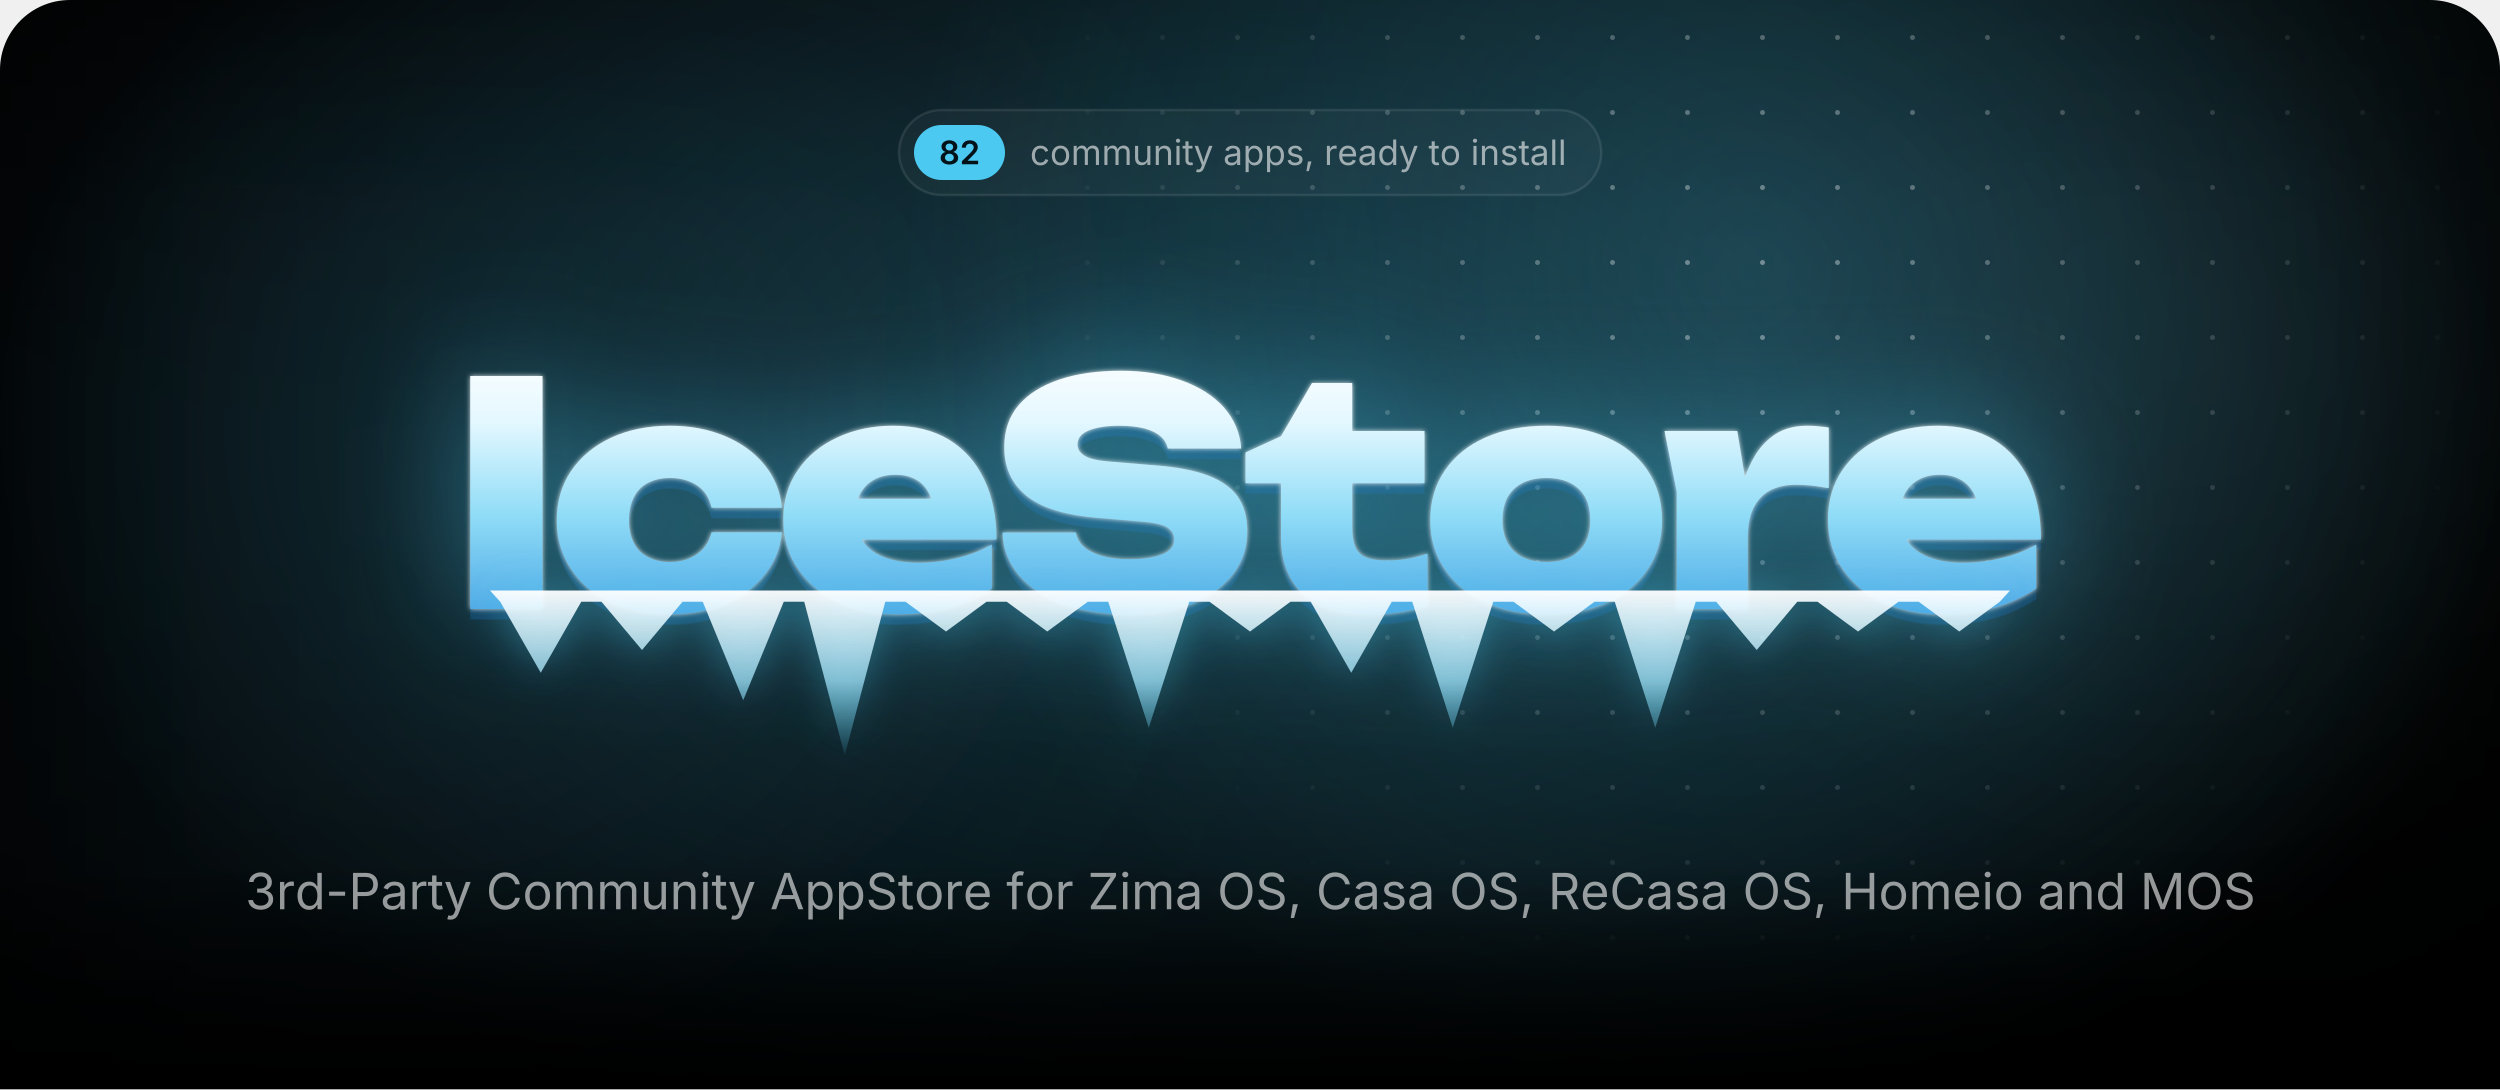
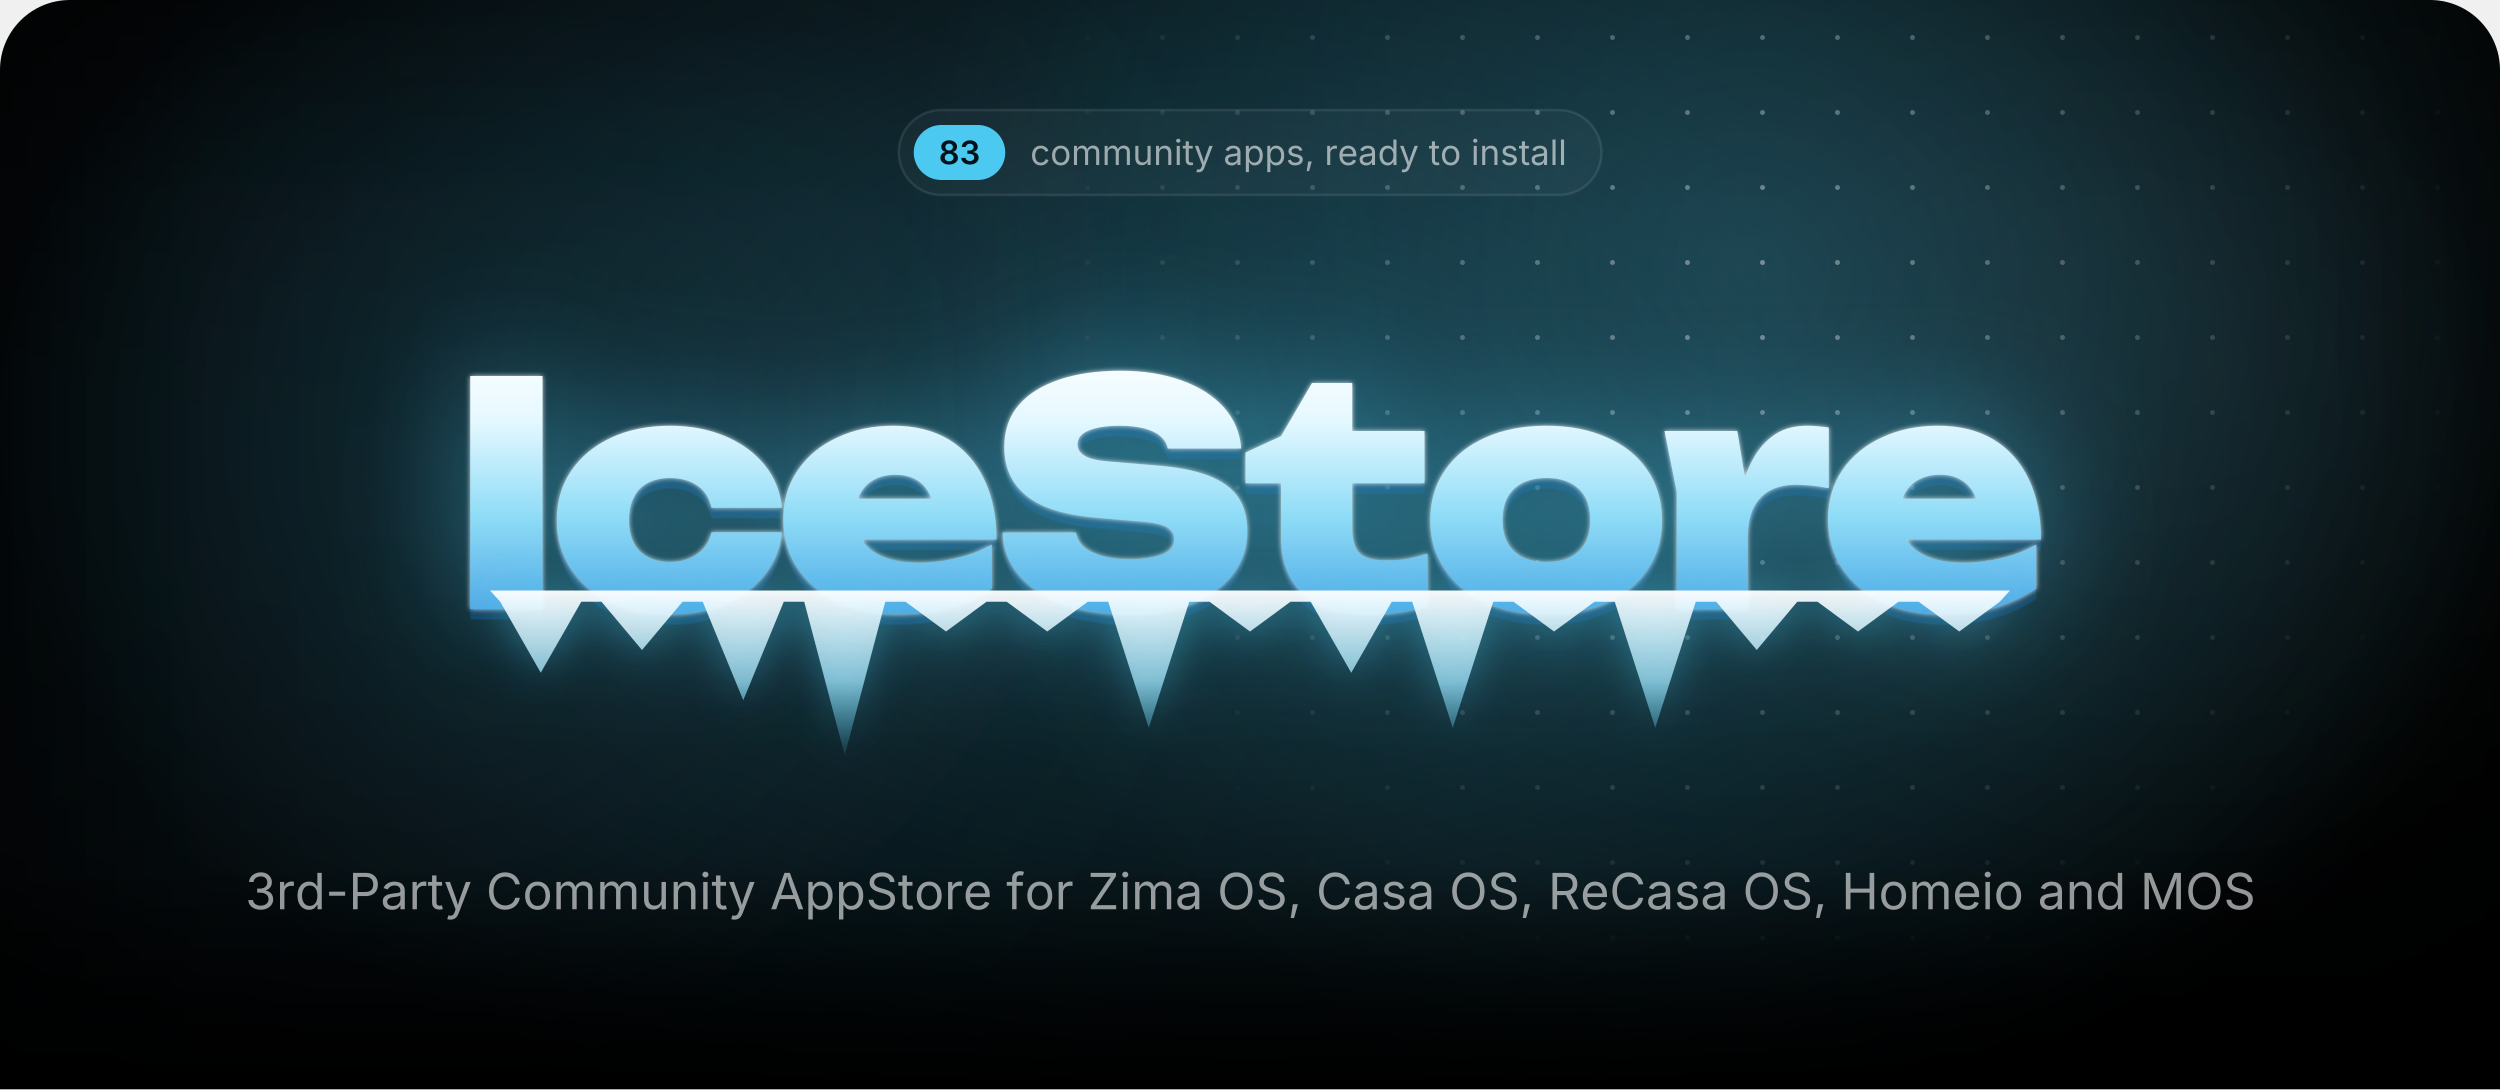
<svg xmlns="http://www.w3.org/2000/svg" width="1000" height="435.7" viewBox="0 0 1000 435.7">
  <style>.blob{transform-box:fill-box;transform-origin:center;animation:drift 22s ease-in-out infinite alternate}.blob+.blob{animation-duration:28s;animation-direction:alternate-reverse}@keyframes drift{to{transform:translate(180px,60px) scale(1.2)}}.spot{animation:spot 18s ease-in-out infinite alternate}@keyframes spot{to{transform:translate(-420px,40px)}}.gl{animation:gl 6s ease-in-out infinite}@keyframes gl{0%,35%{transform:translateX(0)}70%,100%{transform:translateX(1741px)}}.sp{transform-box:fill-box;transform-origin:center;opacity:0;animation:tw 3.2s ease-in-out infinite}@keyframes tw{0%,100%{opacity:0;transform:scale(.3) rotate(0)}50%{opacity:1;transform:scale(1) rotate(45deg)}}@media(prefers-reduced-motion:reduce){*{animation:none!important}}</style>
  <defs>
    <path id="semi.1351" d="M655 -20Q494 -20 369 34Q244 89 174 184Q103 278 103 399Q103 492 144 571Q185 650 256 703Q326 756 414 771V780Q299 806 228 898Q157 991 157 1111Q157 1226 222 1316Q286 1406 398 1458Q511 1510 655 1510Q798 1510 910 1458Q1023 1406 1088 1316Q1153 1226 1153 1111Q1153 991 1082 898Q1010 806 897 780V771Q984 756 1054 703Q1125 650 1166 571Q1208 492 1208 399Q1208 278 1137 184Q1066 89 941 34Q816 -20 655 -20ZM655 186Q739 186 801 215Q863 244 898 296Q932 349 932 418Q932 490 896 544Q860 599 798 631Q735 663 655 663Q575 663 512 632Q449 600 413 545Q377 490 377 418Q377 349 411 297Q445 245 508 216Q571 186 655 186ZM655 865Q724 865 777 893Q830 921 861 970Q892 1020 892 1085Q892 1150 862 1198Q832 1246 778 1273Q725 1300 655 1300Q584 1300 530 1273Q477 1246 448 1198Q418 1150 418 1085Q418 1020 448 970Q478 921 532 893Q586 865 655 865Z" />
-     <path id="semi.1343" d="M134 0V192L651 701Q724 776 774 834Q823 892 848 946Q874 1001 874 1065Q874 1135 842 1186Q809 1237 754 1264Q698 1292 627 1292Q552 1292 496 1262Q441 1232 411 1176Q381 1121 381 1044H126Q126 1185 190 1290Q255 1395 368 1452Q482 1510 630 1510Q779 1510 892 1454Q1005 1398 1068 1300Q1131 1203 1131 1078Q1131 995 1100 916Q1069 837 989 738Q909 638 763 498L504 234V223H1153V0Z" />
+     <path id="semi.1345" d="M651 -20Q494 -20 372 34Q251 88 181 184Q111 279 107 404H376Q380 343 416 298Q453 253 514 228Q575 204 651 204Q731 204 792 232Q854 260 890 310Q925 361 925 427Q925 495 889 547Q853 599 786 628Q719 658 624 658H492V864H624Q702 864 761 892Q820 919 853 968Q886 1017 886 1082Q886 1145 858 1192Q829 1239 776 1266Q724 1292 654 1292Q585 1292 527 1268Q469 1243 433 1198Q397 1153 395 1089H138Q140 1214 210 1308Q279 1403 396 1456Q512 1510 656 1510Q805 1510 915 1454Q1025 1398 1086 1304Q1146 1211 1146 1098Q1146 972 1072 887Q998 802 877 775V763Q981 749 1053 702Q1125 654 1162 580Q1200 506 1200 413Q1200 288 1129 190Q1058 92 934 36Q811 -20 651 -20Z" />
    <path id="regular.586" d="M613 -24Q461 -24 346 48Q232 120 168 250Q104 380 104 552Q104 727 168 858Q232 988 346 1060Q461 1132 613 1132Q694 1132 766 1111Q838 1090 898 1050Q957 1011 1000 954Q1043 896 1066 823L893 774Q881 817 856 853Q831 889 796 916Q760 942 714 956Q668 971 613 971Q501 971 429 912Q357 854 322 759Q287 664 287 552Q287 442 322 348Q357 253 429 195Q501 137 613 137Q669 137 716 152Q763 167 800 194Q836 222 861 260Q886 298 898 343L1070 294Q1048 219 1004 160Q961 102 901 60Q841 19 768 -2Q695 -24 613 -24Z" />
    <path id="regular.790" d="M613 -24Q461 -24 346 48Q232 120 168 250Q104 380 104 552Q104 727 168 858Q232 988 346 1060Q461 1132 613 1132Q766 1132 881 1060Q996 988 1060 858Q1124 727 1124 552Q1124 380 1060 250Q996 120 881 48Q766 -24 613 -24ZM613 137Q726 137 799 195Q872 253 907 348Q942 442 942 552Q942 663 907 758Q872 854 799 912Q726 971 613 971Q501 971 429 912Q357 854 322 759Q287 664 287 552Q287 442 322 348Q357 253 429 195Q501 137 613 137Z" />
    <path id="regular.766" d="M158 0V1118H333L334 868H320Q343 959 392 1018Q442 1078 508 1108Q575 1138 647 1138Q769 1138 844 1063Q920 988 942 866H918Q938 950 991 1011Q1044 1072 1120 1105Q1195 1138 1284 1138Q1381 1138 1461 1096Q1541 1054 1588 969Q1636 884 1636 754V0H1456V749Q1456 870 1388 922Q1320 974 1230 974Q1155 974 1100 942Q1046 911 1016 856Q987 801 987 730V0H807V767Q807 860 745 917Q683 974 588 974Q523 974 466 944Q408 913 373 853Q338 793 338 704V0Z" />
    <path id="regular.915" d="M537 -14Q424 -14 338 32Q253 79 206 173Q158 267 158 408V1118H338V423Q338 294 406 221Q474 148 591 148Q671 148 734 183Q798 218 835 286Q872 353 872 448V1118H1053V0H879V271H903Q851 114 756 50Q660 -14 537 -14Z" />
    <path id="regular.773" d="M338 670V0H158V1118H331L332 847H307Q358 1002 452 1067Q547 1132 674 1132Q787 1132 872 1086Q957 1039 1004 946Q1052 852 1052 710V0H872V695Q872 824 804 897Q737 970 620 970Q540 970 476 935Q412 900 375 833Q338 766 338 670Z" />
    <path id="regular.689" d="M158 0V1118H338V0ZM249 1301Q198 1301 161 1336Q124 1371 124 1420Q124 1470 161 1504Q198 1539 249 1539Q301 1539 338 1504Q375 1470 375 1420Q375 1371 338 1336Q301 1301 249 1301Z" />
    <path id="regular.889" d="M598 1118V964H20V1118ZM188 1384H368V290Q368 215 398 180Q429 146 500 146Q517 146 544 150Q570 154 592 158L629 6Q601 -4 566 -9Q530 -14 495 -14Q350 -14 269 62Q188 139 188 276Z" />
    <path id="regular.998" d="M140 -405 186 -249 205 -254Q260 -268 305 -262Q350 -255 386 -217Q422 -179 449 -99L481 -6L54 1118H251L489 455Q527 351 553 249Q579 147 608 51H542Q571 147 598 250Q624 352 661 455L901 1118H1097L606 -167Q572 -256 524 -314Q477 -371 414 -398Q351 -426 272 -426Q224 -426 189 -419Q154 -412 140 -405Z" />
    <path id="regular.507" d="M471 -26Q365 -26 278 14Q192 54 141 131Q90 208 90 318Q90 414 128 474Q166 534 230 568Q293 603 370 620Q447 637 525 647Q625 660 688 667Q751 674 782 691Q812 708 812 749V755Q812 825 786 874Q760 922 708 948Q656 974 578 974Q498 974 441 949Q384 924 348 886Q313 849 295 810L122 867Q165 969 238 1026Q311 1084 399 1108Q487 1132 573 1132Q629 1132 700 1118Q772 1105 838 1065Q905 1025 948 946Q992 868 992 737V0H815V152H803Q784 113 742 72Q700 30 633 2Q566 -26 471 -26ZM502 133Q602 133 671 172Q740 211 776 274Q812 336 812 404V559Q801 546 764 536Q727 525 680 517Q632 509 588 504Q543 498 517 495Q452 487 396 468Q339 448 305 410Q271 373 271 309Q271 251 301 212Q331 173 383 153Q435 133 502 133Z" />
    <path id="regular.843" d="M158 -418V1118H332V939H352Q371 969 405 1014Q439 1060 503 1096Q567 1132 676 1132Q816 1132 922 1062Q1029 992 1090 862Q1150 733 1150 556Q1150 378 1090 248Q1030 118 924 47Q817 -24 677 -24Q571 -24 506 12Q441 49 406 96Q371 142 352 173H338V-418ZM650 137Q755 137 826 194Q896 250 932 346Q967 441 967 558Q967 674 932 768Q897 861 826 916Q756 971 650 971Q547 971 477 919Q407 867 372 774Q336 682 336 558Q336 434 372 339Q408 244 478 190Q549 137 650 137Z" />
    <path id="regular.871" d="M538 -24Q423 -24 334 10Q244 43 186 109Q128 175 108 271L279 312Q303 220 370 177Q436 134 536 134Q653 134 722 184Q792 234 792 303Q792 361 752 400Q711 438 628 457L442 501Q290 537 216 612Q142 688 142 806Q142 902 196 976Q250 1049 344 1090Q437 1132 556 1132Q671 1132 752 1098Q832 1063 882 1002Q933 942 958 863L795 821Q772 881 718 930Q665 979 557 979Q457 979 390 933Q324 887 324 817Q324 755 369 718Q414 680 512 657L681 617Q833 581 906 506Q979 430 979 315Q979 217 924 140Q868 64 768 20Q669 -24 538 -24Z" />
    <path id="regular.1501" d="M128 -359 216 208H422L266 -359Z" />
    <path id="regular.852" d="M158 0V1118H332V946H344Q375 1031 454 1082Q534 1134 634 1134Q654 1134 682 1133Q709 1132 725 1131V950Q717 952 685 956Q653 960 617 960Q537 960 474 926Q410 893 374 834Q338 776 338 700V0Z" />
    <path id="regular.614" d="M628 -24Q466 -24 348 48Q231 120 168 249Q104 378 104 550Q104 722 166 853Q228 984 342 1058Q455 1132 607 1132Q696 1132 782 1102Q869 1073 940 1008Q1010 942 1052 835Q1094 728 1094 573V498H226V650H997L913 594Q913 704 878 790Q844 875 776 924Q708 972 607 972Q506 972 434 922Q362 873 324 794Q286 714 286 623V522Q286 398 329 312Q372 225 450 180Q527 136 629 136Q695 136 749 155Q803 174 842 212Q881 251 902 308L1076 260Q1050 176 988 112Q926 48 834 12Q743 -24 628 -24Z" />
    <path id="regular.597" d="M577 -24Q438 -24 331 47Q224 118 164 248Q104 378 104 556Q104 733 164 862Q225 992 332 1062Q439 1132 578 1132Q687 1132 751 1096Q815 1060 850 1014Q884 969 902 939H916V1490H1096V0H922V173H902Q884 142 848 96Q813 49 748 12Q684 -24 577 -24ZM604 137Q706 137 776 190Q846 244 882 339Q918 434 918 558Q918 682 882 774Q847 867 777 919Q707 971 604 971Q498 971 428 916Q357 861 322 768Q287 674 287 558Q287 441 322 346Q358 250 429 194Q500 137 604 137Z" />
    <path id="regular.736" d="M338 1490V0H158V1490Z" />
    <path id="regular.1345" d="M635 -20Q489 -20 376 30Q263 80 196 169Q130 258 125 376H317Q323 305 366 254Q408 202 478 174Q547 147 632 147Q726 147 798 180Q871 212 913 271Q955 330 955 407Q955 488 914 550Q874 611 797 646Q720 681 609 681H488V846H609Q696 846 762 878Q829 909 866 966Q903 1023 903 1100Q903 1174 870 1229Q838 1284 778 1314Q718 1345 637 1345Q561 1345 494 1318Q428 1290 386 1239Q343 1188 340 1115H157Q161 1232 227 1321Q293 1410 402 1460Q510 1510 641 1510Q780 1510 880 1454Q981 1398 1035 1307Q1089 1216 1089 1110Q1089 984 1022 896Q956 808 842 774V762Q937 747 1004 698Q1072 649 1108 574Q1143 499 1143 405Q1143 283 1077 187Q1011 91 896 36Q781 -20 635 -20Z" />
    <path id="regular.1459" d="M798 719V553H144V719Z" />
    <path id="regular.375" d="M180 0V1490H690Q864 1490 976 1426Q1089 1363 1144 1256Q1198 1149 1198 1016Q1198 883 1144 775Q1089 667 977 603Q865 539 691 539H330V706H682Q800 706 872 746Q944 787 976 858Q1009 928 1009 1016Q1009 1104 976 1174Q944 1243 872 1283Q799 1323 680 1323H370V0Z" />
    <path id="regular.73" d="M783 -20Q592 -20 442 72Q293 165 208 336Q122 508 122 744Q122 981 208 1152Q293 1324 442 1417Q592 1510 783 1510Q896 1510 996 1477Q1097 1444 1177 1380Q1257 1317 1310 1226Q1364 1136 1384 1021H1194Q1178 1098 1140 1156Q1101 1214 1046 1254Q990 1294 923 1314Q856 1334 783 1334Q649 1334 541 1266Q433 1198 370 1066Q307 935 307 744Q307 554 370 422Q434 291 542 224Q650 156 783 156Q856 156 923 176Q990 197 1046 236Q1101 276 1140 334Q1178 393 1194 469H1384Q1365 355 1312 265Q1258 175 1178 111Q1098 47 998 14Q897 -20 783 -20Z" />
    <path id="regular.2" d="M52 0 593 1490H813L1361 0H1161L845 884Q816 966 778 1088Q739 1211 684 1401H720Q666 1209 626 1084Q587 960 561 884L254 0ZM324 416V582H1089V416Z" />
    <path id="regular.397" d="M657 -26Q496 -26 378 26Q259 78 192 172Q125 265 116 390H311Q319 306 368 252Q417 197 494 170Q570 144 657 144Q758 144 838 177Q919 210 966 270Q1013 330 1013 409Q1013 481 972 526Q932 571 865 600Q798 629 718 651L538 702Q358 753 258 848Q158 943 158 1091Q158 1217 226 1312Q294 1406 410 1458Q526 1510 670 1510Q817 1510 930 1458Q1043 1406 1108 1316Q1174 1227 1178 1114H992Q979 1223 888 1282Q797 1342 664 1342Q568 1342 496 1310Q423 1279 383 1224Q343 1170 343 1100Q343 1022 392 974Q440 927 506 900Q573 874 627 859L776 818Q836 802 908 774Q981 746 1047 700Q1113 653 1156 582Q1198 510 1198 406Q1198 284 1134 186Q1071 88 950 31Q829 -26 657 -26Z" />
    <path id="regular.647" d="M678 1118V964H20V1118ZM240 0V1267Q240 1364 286 1429Q331 1494 404 1527Q477 1560 558 1560Q622 1560 664 1550Q706 1539 726 1530L676 1376Q662 1381 640 1387Q617 1393 579 1393Q496 1393 458 1350Q420 1308 420 1227V0Z" />
    <path id="regular.496" d="M130 0V134L796 1125Q841 1192 892 1260Q943 1327 994 1393L1015 1331Q923 1325 830 1324Q737 1322 645 1322H122V1490H1158V1354L502 379Q454 308 400 237Q347 166 294 97L273 159Q365 165 456 166Q548 168 640 168H1166V0Z" />
    <path id="regular.321" d="M784 -20Q593 -20 444 72Q294 165 208 336Q122 508 122 744Q122 981 208 1152Q294 1324 444 1417Q593 1510 784 1510Q975 1510 1124 1417Q1273 1324 1358 1152Q1444 981 1444 744Q1444 508 1358 336Q1273 165 1124 72Q975 -20 784 -20ZM784 156Q917 156 1024 224Q1132 291 1196 422Q1259 554 1259 744Q1259 936 1196 1068Q1132 1199 1024 1266Q917 1334 784 1334Q650 1334 542 1266Q434 1198 370 1066Q307 935 307 744Q307 554 370 423Q434 292 542 224Q650 156 784 156Z" />
    <path id="regular.384" d="M180 0V1490H690Q864 1490 976 1430Q1089 1371 1144 1267Q1198 1163 1198 1030Q1198 897 1144 795Q1089 693 977 636Q865 578 691 578H286V747H682Q800 747 872 782Q943 816 976 880Q1009 943 1009 1030Q1009 1119 976 1184Q943 1250 871 1286Q799 1323 680 1323H370V0ZM1036 0 676 671H890L1256 0Z" />
    <path id="regular.161" d="M180 0V1490H370V846H1152V1490H1342V0H1152V678H370V0Z" />
    <path id="regular.292" d="M180 0V1490H450L817 550Q830 517 846 468Q863 418 882 360Q900 302 917 244Q934 187 947 138H905Q919 184 936 240Q953 297 972 356Q990 414 1007 465Q1024 516 1037 550L1399 1490H1670V0H1483V851Q1483 897 1484 956Q1484 1015 1486 1080Q1487 1145 1488 1212Q1490 1279 1491 1342H1507Q1486 1273 1462 1202Q1439 1130 1416 1064Q1394 997 1374 942Q1354 887 1340 851L1007 0H842L504 851Q490 886 471 940Q452 993 430 1058Q407 1124 383 1196Q359 1269 334 1342H352Q354 1286 356 1221Q357 1156 358 1090Q359 1023 360 962Q361 900 361 851V0Z" />
    <radialGradient id="glow">
      <stop stop-color="#4cc9f0" stop-opacity=".28" />
      <stop offset="1" stop-color="#4cc9f0" stop-opacity="0" />
    </radialGradient>
    <radialGradient id="cur">
      <stop stop-color="#4cc9f0" stop-opacity=".2" />
      <stop offset=".65" stop-color="#4cc9f0" stop-opacity="0" />
    </radialGradient>
    <radialGradient id="spot">
      <stop stop-color="#fff" />
      <stop offset="1" stop-color="#000" />
    </radialGradient>
    <pattern id="dots" width="30" height="30" patternUnits="userSpaceOnUse">
      <circle cx="15" cy="15" r="1" fill="#fff" fill-opacity=".4" />
    </pattern>
    <mask id="dm">
      <circle class="spot" cx="700" cy="110" r="300" fill="url(#spot)" />
    </mask>
    <linearGradient id="fade" x2="0" y2="1">
      <stop offset="0.793" stop-color="#fff" />
      <stop offset="1" stop-color="#000" />
    </linearGradient>
    <mask id="bf">
      <rect width="1000" height="435.7" fill="url(#fade)" />
    </mask>
    <filter id="blur" filterUnits="userSpaceOnUse" x="-500" y="-500" width="2000" height="1500">
      <feGaussianBlur stdDeviation="90" />
    </filter>
    <linearGradient id="ice" gradientUnits="userSpaceOnUse" x1="0" y1="138" x2="0" y2="256">
      <stop stop-color="#fff" />
      <stop offset=".26" stop-color="#e4f8ff" />
      <stop offset=".58" stop-color="#8fdcf7" />
      <stop offset="1" stop-color="#3d9be0" />
    </linearGradient>
    <linearGradient id="ig" x2="0" y2="1">
      <stop stop-color="#fff" stop-opacity=".95" />
      <stop offset=".55" stop-color="#9fe3fa" stop-opacity=".75" />
      <stop offset="1" stop-color="#4cc9f0" stop-opacity=".1" />
    </linearGradient>
    <linearGradient id="gl">
      <stop stop-color="#fff" stop-opacity="0" />
      <stop offset=".5" stop-color="#fff" stop-opacity=".95" />
      <stop offset="1" stop-color="#fff" stop-opacity="0" />
    </linearGradient>
    <clipPath id="wc">
      <path d="M188.1 150.4H217V243.6H188.1ZM312.8 212.9Q311.8 222.7 305.7 230.1Q299.7 237.5 289.9 241.6Q280.1 245.7 268 245.7Q254.7 245.7 244.4 241Q234.2 236.3 228.5 227.7Q222.7 219.1 222.7 208.1Q222.7 196.8 228.5 188.3Q234.2 179.9 244.4 175.1Q254.7 170.3 268 170.3Q280.1 170.3 289.9 174.4Q299.7 178.5 305.7 185.8Q311.8 193.2 312.8 203.1H284.6Q283.4 197.3 278.9 194.2Q274.4 191.2 268 191.2Q263 191.2 259.3 193.1Q255.5 195 253.6 198.8Q251.6 202.6 251.6 208.1Q251.6 213.5 253.6 217.3Q255.5 221 259.3 222.9Q263 224.8 268 224.8Q274.4 224.8 278.9 221.6Q283.4 218.3 284.6 212.9ZM359 245.7Q345.9 245.7 335.6 241Q325.2 236.3 319.3 227.7Q313.3 219.1 313.3 207.7Q313.3 196.5 319.1 188.1Q324.9 179.6 334.9 175Q344.9 170.3 357.3 170.3Q370.3 170.3 379.5 175.8Q388.7 181.4 393.6 191.6Q398.6 201.9 398.6 215.8H336.6V199.5H382.2L373.8 205.1Q373.3 200.2 371.3 196.8Q369.4 193.4 366.1 191.7Q362.8 189.9 358.3 189.9Q353.2 189.9 349.6 191.9Q346 193.9 344.1 197.5Q342.1 201 342.1 205.5Q342.1 211.8 344.9 216.2Q347.7 220.5 353.4 222.8Q359.2 225.1 367.6 225.1Q375.3 225.1 382.9 223.2Q390.5 221.4 396.7 217.8V235.4Q389.1 240.4 379.7 243.1Q370.3 245.7 359 245.7ZM401 213H430.4Q430.9 216.3 433.5 218.7Q436.2 221.1 440.8 222.4Q445.4 223.7 451.6 223.7Q460.2 223.7 465 221.7Q469.7 219.8 469.7 215.7Q469.7 212.8 467 211Q464.3 209.2 456.2 208.6L439.8 207.2Q419.7 205.7 410.7 198.4Q401.7 191.2 401.7 178.9Q401.7 168.8 407.5 162Q413.3 155.3 423.8 151.8Q434.2 148.3 448.4 148.3Q462 148.3 472.7 152.2Q483.3 156 489.6 163Q495.8 170.1 496.5 179.4H467.1Q466.6 176.6 464.3 174.6Q462 172.5 457.8 171.4Q453.6 170.3 447.8 170.3Q440.1 170.3 435.5 172.2Q431 174 431 177.8Q431 180.5 433.7 182.2Q436.3 184 443.5 184.6L461.5 186.1Q475 187.1 483.2 190.2Q491.5 193.4 495.2 198.8Q498.9 204.2 498.9 212.4Q498.9 222.4 493 229.9Q487 237.4 476.3 241.6Q465.5 245.7 451.1 245.7Q436.3 245.7 425.1 241.6Q414 237.5 407.6 230.1Q401.3 222.7 401 213ZM498.2 193.3V181L512.4 174.5L524.8 153.2H540.9V172.4H569.8V193.3H540.9V211.1Q540.9 218.3 543.7 221.2Q546.5 224.2 554.7 224.2Q559.8 224.2 563.8 223.4Q567.8 222.6 571 221.4V242.4Q567 243.6 560.9 244.7Q554.9 245.7 548.1 245.7Q536 245.7 528.1 242Q520.2 238.3 516.3 231.3Q512.4 224.4 512.4 214.9V193.3ZM618.5 245.7Q604.7 245.7 594.2 241Q583.8 236.3 578 227.8Q572.1 219.3 572.1 208.1Q572.1 196.6 578 188.1Q583.8 179.6 594.2 175Q604.7 170.3 618.6 170.3Q632.4 170.3 642.8 175Q653.3 179.6 659 188.1Q664.8 196.6 664.8 208.1Q664.8 219.3 659 227.8Q653.3 236.3 642.8 241Q632.4 245.7 618.5 245.7ZM618.6 224.8Q624.2 224.8 628.1 222.9Q632 220.9 634.1 217.1Q636.1 213.3 636.1 208.1Q636.1 202.7 634.1 198.9Q632 195.2 628.1 193.2Q624.2 191.2 618.6 191.2Q613 191.2 609 193.2Q605.1 195.2 603 198.9Q601 202.7 601 208Q601 213.3 603 217.1Q605.1 220.9 609 222.9Q613 224.8 618.6 224.8ZM665.8 172.4H694.9L699.1 197.6V243.6H670.7V196.8ZM731.5 171V195.3Q727.6 194.5 724.3 194.2Q721 193.9 718.2 193.9Q713.1 193.9 708.8 195.8Q704.4 197.8 701.8 202.4Q699.1 207.1 699.1 215.3L693.9 208.8Q695 201.1 696.9 194.2Q698.9 187.3 702.2 181.9Q705.6 176.5 710.6 173.4Q715.6 170.3 723 170.3Q725 170.3 727.1 170.5Q729.2 170.7 731.5 171ZM776.9 245.7Q763.7 245.7 753.4 241Q743.1 236.3 737.1 227.7Q731.2 219.1 731.2 207.7Q731.2 196.5 736.9 188.1Q742.7 179.6 752.7 175Q762.7 170.3 775.1 170.3Q788.2 170.3 797.4 175.8Q806.6 181.4 811.5 191.6Q816.4 201.9 816.4 215.8H754.4V199.5H800L791.7 205.1Q791.2 200.2 789.2 196.8Q787.2 193.4 783.9 191.7Q780.6 189.9 776.1 189.9Q771 189.9 767.4 191.9Q763.8 193.9 761.9 197.5Q760 201 760 205.5Q760 211.8 762.8 216.2Q765.6 220.5 771.3 222.8Q777 225.1 785.5 225.1Q793.2 225.1 800.7 223.2Q808.3 221.4 814.5 217.8V235.4Q807 240.4 797.6 243.1Q788.2 245.7 776.9 245.7Z" />
    </clipPath>
    <filter id="frost" x="-20%" y="-60%" width="140%" height="220%" color-interpolation-filters="sRGB">
      <feGaussianBlur in="SourceAlpha" stdDeviation="1" result="a" />
      <feFlood flood-color="#fff" flood-opacity=".85" />
      <feComposite in2="a" operator="in" result="s1" />
      <feGaussianBlur in="SourceAlpha" stdDeviation="25.2" result="b" />
      <feFlood flood-color="#4cc9f0" flood-opacity=".5" />
      <feComposite in2="b" operator="in" result="s2" />
      <feOffset in="SourceAlpha" dy="4.2" result="c" />
      <feFlood flood-color="#125696" flood-opacity=".4" />
      <feComposite in2="c" operator="in" result="s3" />
      <feMerge>
        <feMergeNode in="s3" />
        <feMergeNode in="s2" />
        <feMergeNode in="s1" />
        <feMergeNode in="SourceGraphic" />
      </feMerge>
    </filter>
    <filter id="drip" x="-10%" y="-60%" width="120%" height="220%">
      <feGaussianBlur in="SourceAlpha" stdDeviation="8.4" result="b" />
      <feFlood flood-color="#4cc9f0" flood-opacity=".45" />
      <feComposite in2="b" operator="in" />
      <feMerge>
        <feMergeNode />
        <feMergeNode in="SourceGraphic" />
      </feMerge>
    </filter>
    <clipPath id="pg">
      <path d="M0,28 A28,28 0 0 1 28,0 H972 A28,28 0 0 1 1000,28 V435.7 A0,0 0 0 1 1000,435.7 H0 A0,0 0 0 1 0,435.7 Z" />
    </clipPath>
  </defs>
  <g clip-path="url(#pg)">
    <rect x="0" y="0" width="1000" height="435.7" rx="0" fill="#000" />
    <g mask="url(#bf)">
      <ellipse cx="500" cy="170" rx="500" ry="310" fill="url(#glow)" />
      <circle class="blob" cx="140" cy="140" r="260" fill="#4cc9f0" fill-opacity=".1" filter="url(#blur)" />
      <circle class="blob" cx="900" cy="40" r="220" fill="#a5e8ff" fill-opacity=".08" filter="url(#blur)" />
      <circle class="spot" cx="700" cy="110" r="520" fill="url(#cur)" />
      <rect width="1000" height="435.7" fill="url(#dots)" mask="url(#dm)" />
    </g>
-     <rect x="359.6" y="44" width="280.9" height="34" rx="17" fill="rgba(255,255,255,.035)" stroke="rgba(255,255,255,.09)" />
-     <rect x="365.6" y="50" width="36.4" height="22" rx="11" fill="#4cc9f0" />
-     <g fill="#031219" transform="translate(375.6,65.7) scale(0.00635,-0.00635)">
+     <rect x="359.5" y="44" width="281.1" height="34" rx="17" fill="rgba(255,255,255,.035)" stroke="rgba(255,255,255,.09)" />
+     <rect x="365.5" y="50" width="36.6" height="22" rx="11" fill="#4cc9f0" />
+     <g fill="#031219" transform="translate(375.5,65.7) scale(0.00635,-0.00635)">
      <use href="#semi.1351" x="0" />
-       <use href="#semi.1343" x="1311" />
-     </g>
-     <g fill="rgba(255,255,255,.58)" transform="translate(412,66) scale(0.00684,-0.00684)">
+       <use href="#semi.1345" x="1311" />
+     </g>
+     <g fill="rgba(255,255,255,.58)" transform="translate(412.1,66) scale(0.00684,-0.00684)">
      <use href="#regular.586" x="0" />
      <use href="#regular.790" x="1170" />
      <use href="#regular.766" x="2398" />
      <use href="#regular.766" x="4192" />
      <use href="#regular.915" x="5986" />
      <use href="#regular.773" x="7197" />
      <use href="#regular.689" x="8407" />
      <use href="#regular.889" x="8903" />
      <use href="#regular.998" x="9573" />
      <use href="#regular.507" x="11300" />
      <use href="#regular.843" x="12450" />
      <use href="#regular.843" x="13704" />
      <use href="#regular.871" x="14958" />
      <use href="#regular.1501" x="16039" />
      <use href="#regular.852" x="17205" />
      <use href="#regular.614" x="17976" />
      <use href="#regular.507" x="19170" />
      <use href="#regular.597" x="20320" />
      <use href="#regular.998" x="21574" />
      <use href="#regular.889" x="23301" />
      <use href="#regular.790" x="23971" />
      <use href="#regular.689" x="25775" />
      <use href="#regular.773" x="26271" />
      <use href="#regular.871" x="27481" />
      <use href="#regular.889" x="28562" />
      <use href="#regular.507" x="29232" />
      <use href="#regular.736" x="30382" />
      <use href="#regular.736" x="30878" />
    </g>
    <g filter="url(#frost)">
      <path fill="url(#ice)" d="M188.1 150.4H217V243.6H188.1ZM312.8 212.9Q311.8 222.7 305.7 230.1Q299.7 237.5 289.9 241.6Q280.1 245.7 268 245.7Q254.7 245.7 244.4 241Q234.2 236.3 228.5 227.7Q222.7 219.1 222.7 208.1Q222.7 196.8 228.5 188.3Q234.2 179.9 244.4 175.1Q254.7 170.3 268 170.3Q280.1 170.3 289.9 174.4Q299.7 178.5 305.7 185.8Q311.8 193.2 312.8 203.1H284.6Q283.4 197.3 278.9 194.2Q274.4 191.2 268 191.2Q263 191.2 259.3 193.1Q255.5 195 253.6 198.8Q251.6 202.6 251.6 208.1Q251.6 213.5 253.6 217.3Q255.5 221 259.3 222.9Q263 224.8 268 224.8Q274.4 224.8 278.9 221.6Q283.4 218.3 284.6 212.9ZM359 245.7Q345.9 245.7 335.6 241Q325.2 236.3 319.3 227.7Q313.3 219.1 313.3 207.7Q313.3 196.5 319.1 188.1Q324.9 179.6 334.9 175Q344.9 170.3 357.3 170.3Q370.3 170.3 379.5 175.8Q388.7 181.4 393.6 191.6Q398.6 201.9 398.6 215.8H336.6V199.5H382.2L373.8 205.1Q373.3 200.2 371.3 196.8Q369.4 193.4 366.1 191.7Q362.8 189.9 358.3 189.9Q353.2 189.9 349.6 191.9Q346 193.9 344.1 197.5Q342.1 201 342.1 205.5Q342.1 211.8 344.9 216.2Q347.7 220.5 353.4 222.8Q359.2 225.1 367.6 225.1Q375.3 225.1 382.9 223.2Q390.5 221.4 396.7 217.8V235.4Q389.1 240.4 379.7 243.1Q370.3 245.7 359 245.7ZM401 213H430.4Q430.9 216.3 433.5 218.7Q436.2 221.1 440.8 222.4Q445.4 223.7 451.6 223.7Q460.2 223.7 465 221.7Q469.7 219.8 469.7 215.7Q469.7 212.8 467 211Q464.3 209.2 456.2 208.6L439.8 207.2Q419.7 205.7 410.7 198.4Q401.7 191.2 401.7 178.9Q401.7 168.8 407.5 162Q413.3 155.3 423.8 151.8Q434.2 148.3 448.4 148.3Q462 148.3 472.7 152.2Q483.3 156 489.6 163Q495.8 170.1 496.5 179.4H467.1Q466.6 176.6 464.3 174.6Q462 172.5 457.8 171.4Q453.6 170.3 447.8 170.3Q440.1 170.3 435.5 172.2Q431 174 431 177.8Q431 180.5 433.7 182.2Q436.3 184 443.5 184.6L461.5 186.1Q475 187.1 483.2 190.2Q491.5 193.4 495.2 198.8Q498.9 204.2 498.9 212.4Q498.9 222.4 493 229.9Q487 237.4 476.3 241.6Q465.5 245.7 451.1 245.7Q436.3 245.7 425.1 241.6Q414 237.5 407.6 230.1Q401.3 222.7 401 213ZM498.2 193.3V181L512.4 174.5L524.8 153.2H540.9V172.4H569.8V193.3H540.9V211.1Q540.9 218.3 543.7 221.2Q546.5 224.2 554.7 224.2Q559.8 224.2 563.8 223.4Q567.8 222.6 571 221.4V242.4Q567 243.6 560.9 244.7Q554.9 245.7 548.1 245.7Q536 245.7 528.1 242Q520.2 238.3 516.3 231.3Q512.4 224.4 512.4 214.9V193.3ZM618.5 245.7Q604.7 245.7 594.2 241Q583.8 236.3 578 227.8Q572.1 219.3 572.1 208.1Q572.1 196.6 578 188.1Q583.8 179.6 594.2 175Q604.7 170.3 618.6 170.3Q632.4 170.3 642.8 175Q653.3 179.6 659 188.1Q664.8 196.6 664.8 208.1Q664.8 219.3 659 227.8Q653.3 236.3 642.8 241Q632.4 245.7 618.5 245.7ZM618.6 224.8Q624.2 224.8 628.1 222.9Q632 220.9 634.1 217.1Q636.1 213.3 636.1 208.1Q636.1 202.7 634.1 198.9Q632 195.2 628.1 193.2Q624.2 191.2 618.6 191.2Q613 191.2 609 193.2Q605.1 195.2 603 198.9Q601 202.7 601 208Q601 213.3 603 217.1Q605.1 220.9 609 222.9Q613 224.8 618.6 224.8ZM665.8 172.4H694.9L699.1 197.6V243.6H670.7V196.8ZM731.5 171V195.3Q727.6 194.5 724.3 194.2Q721 193.9 718.2 193.9Q713.1 193.9 708.8 195.8Q704.4 197.8 701.8 202.4Q699.1 207.1 699.1 215.3L693.9 208.8Q695 201.1 696.9 194.2Q698.9 187.3 702.2 181.9Q705.6 176.5 710.6 173.4Q715.6 170.3 723 170.3Q725 170.3 727.1 170.5Q729.2 170.7 731.5 171ZM776.9 245.7Q763.7 245.7 753.4 241Q743.1 236.3 737.1 227.7Q731.2 219.1 731.2 207.7Q731.2 196.5 736.9 188.1Q742.7 179.6 752.7 175Q762.7 170.3 775.1 170.3Q788.2 170.3 797.4 175.8Q806.6 181.4 811.5 191.6Q816.4 201.9 816.4 215.8H754.4V199.5H800L791.7 205.1Q791.2 200.2 789.2 196.8Q787.2 193.4 783.9 191.7Q780.6 189.9 776.1 189.9Q771 189.9 767.4 191.9Q763.8 193.9 761.9 197.5Q760 201 760 205.5Q760 211.8 762.8 216.2Q765.6 220.5 771.3 222.8Q777 225.1 785.5 225.1Q793.2 225.1 800.7 223.2Q808.3 221.4 814.5 217.8V235.4Q807 240.4 797.6 243.1Q788.2 245.7 776.9 245.7Z" />
    </g>
    <g clip-path="url(#wc)">
      <g class="gl">
        <g transform="translate(52.8,0) skewX(-15)">
          <rect x="-518.9" y="118" width="399.4" height="158" rx="0" fill="url(#gl)" />
        </g>
      </g>
    </g>
    <polygon points="196,236.2 200.1,240.7 216.3,269.1 232.5,240.7 240.6,240.7 256.8,260 273,240.7 281.1,240.7 297.3,280.1 313.5,240.7 321.7,240.7 337.9,302.1 354.1,240.7 362.2,240.7 378.4,252.6 394.6,240.7 402.7,240.7 418.9,252.6 435.1,240.7 443.3,240.7 459.5,291.1 475.7,240.7 483.8,240.7 500,252.6 516.2,240.7 524.3,240.7 540.5,269.1 556.7,240.7 564.9,240.7 581.1,291.1 597.3,240.7 605.4,240.7 621.6,252.6 637.8,240.7 645.9,240.7 662.1,291.1 678.3,240.7 686.5,240.7 702.7,260 718.9,240.7 727,240.7 743.2,252.6 759.4,240.7 767.5,240.7 783.7,252.6 799.9,240.7 804,236.2" fill="url(#ig)" filter="url(#drip)" />
    <polygon class="sp" style="animation-delay:0s" fill="#fff" points="171.4,123.8 173.3,132.5 181.9,134.4 173.3,136.3 171.4,145 169.5,136.3 160.8,134.4 169.5,132.5" />
    <polygon class="sp" style="animation-delay:0.9s" fill="#fff" points="337.8,114.4 339.7,123.1 348.3,125 339.7,126.9 337.8,135.5 335.9,126.9 327.2,125 335.9,123.1" />
    <polygon class="sp" style="animation-delay:1.7s" fill="#fff" points="491.4,109.7 493.3,118.3 501.9,120.2 493.3,122.1 491.4,130.8 489.5,122.1 480.8,120.2 489.5,118.3" />
    <polygon class="sp" style="animation-delay:0.4s" fill="#fff" points="651.4,119.1 653.3,127.8 661.9,129.7 653.3,131.6 651.4,140.2 649.5,131.6 640.8,129.7 649.5,127.8" />
    <polygon class="sp" style="animation-delay:2.2s" fill="#fff" points="824.2,126.2 826.1,134.9 834.7,136.8 826.1,138.7 824.2,147.3 822.3,138.7 813.6,136.8 822.3,134.9" />
    <polygon class="sp" style="animation-delay:1.3s" fill="#fff" points="574.6,277.3 576.5,285.9 585.1,287.8 576.5,289.7 574.6,298.4 572.7,289.7 564,287.8 572.7,285.9" />
    <g fill="rgba(255,255,255,.58)" transform="translate(98.1,363.7) scale(0.00977,-0.00977)">
      <use href="#regular.1345" x="0" />
      <use href="#regular.852" x="1265" />
      <use href="#regular.597" x="2036" />
      <use href="#regular.1459" x="3290" />
      <use href="#regular.375" x="4232" />
      <use href="#regular.507" x="5540" />
      <use href="#regular.852" x="6690" />
      <use href="#regular.889" x="7461" />
      <use href="#regular.998" x="8131" />
      <use href="#regular.73" x="9858" />
      <use href="#regular.790" x="11354" />
      <use href="#regular.766" x="12582" />
      <use href="#regular.766" x="14376" />
      <use href="#regular.915" x="16170" />
      <use href="#regular.773" x="17381" />
      <use href="#regular.689" x="18591" />
      <use href="#regular.889" x="19087" />
      <use href="#regular.998" x="19757" />
      <use href="#regular.2" x="21484" />
      <use href="#regular.843" x="22897" />
      <use href="#regular.843" x="24151" />
      <use href="#regular.397" x="25405" />
      <use href="#regular.889" x="26719" />
      <use href="#regular.790" x="27389" />
      <use href="#regular.852" x="28617" />
      <use href="#regular.614" x="29388" />
      <use href="#regular.647" x="31158" />
      <use href="#regular.790" x="31916" />
      <use href="#regular.852" x="33144" />
      <use href="#regular.496" x="34491" />
      <use href="#regular.689" x="35779" />
      <use href="#regular.766" x="36275" />
      <use href="#regular.507" x="38069" />
      <use href="#regular.321" x="39795" />
      <use href="#regular.397" x="41361" />
      <use href="#regular.1501" x="42675" />
      <use href="#regular.73" x="43841" />
      <use href="#regular.507" x="45337" />
      <use href="#regular.871" x="46487" />
      <use href="#regular.507" x="47568" />
      <use href="#regular.321" x="49294" />
      <use href="#regular.397" x="50860" />
      <use href="#regular.1501" x="52174" />
      <use href="#regular.384" x="53340" />
      <use href="#regular.614" x="54658" />
      <use href="#regular.73" x="55852" />
      <use href="#regular.507" x="57348" />
      <use href="#regular.871" x="58498" />
      <use href="#regular.507" x="59579" />
      <use href="#regular.321" x="61305" />
      <use href="#regular.397" x="62871" />
      <use href="#regular.1501" x="64185" />
      <use href="#regular.161" x="65351" />
      <use href="#regular.790" x="66873" />
      <use href="#regular.766" x="68101" />
      <use href="#regular.614" x="69895" />
      <use href="#regular.689" x="71089" />
      <use href="#regular.790" x="71585" />
      <use href="#regular.507" x="73389" />
      <use href="#regular.773" x="74539" />
      <use href="#regular.597" x="75749" />
      <use href="#regular.292" x="77579" />
      <use href="#regular.321" x="79429" />
      <use href="#regular.397" x="80995" />
    </g>
  </g>
</svg>
